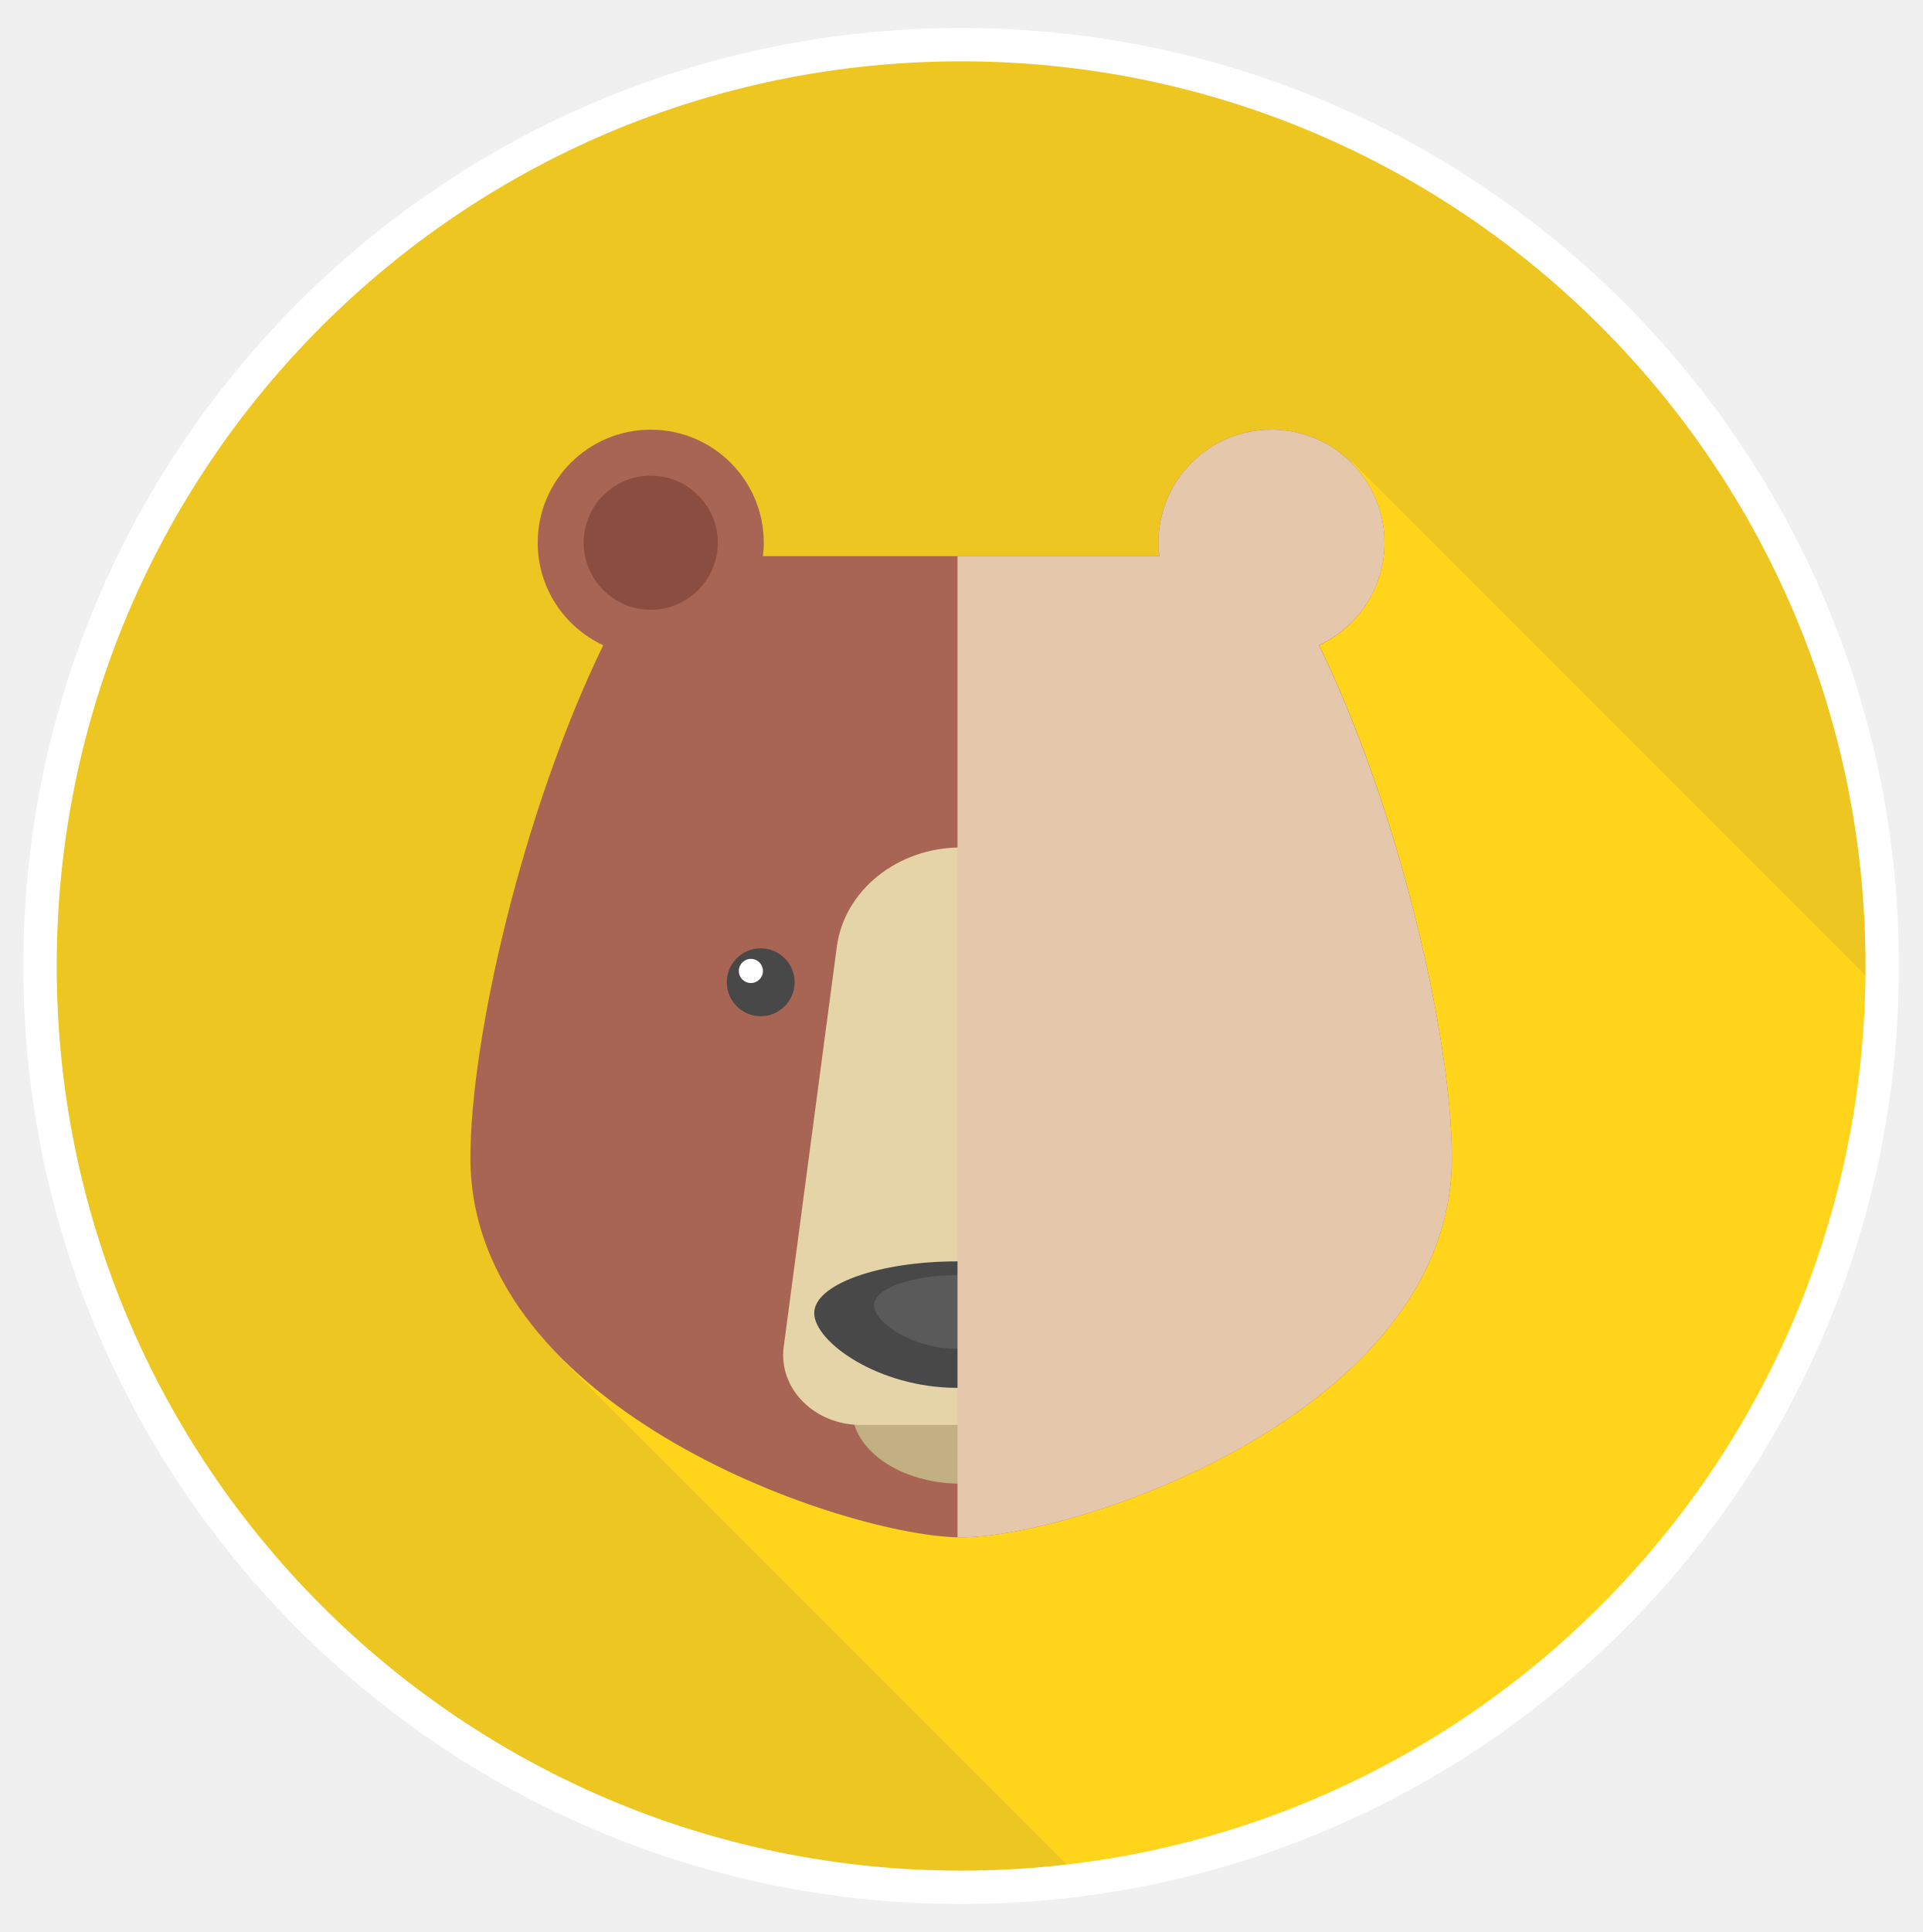
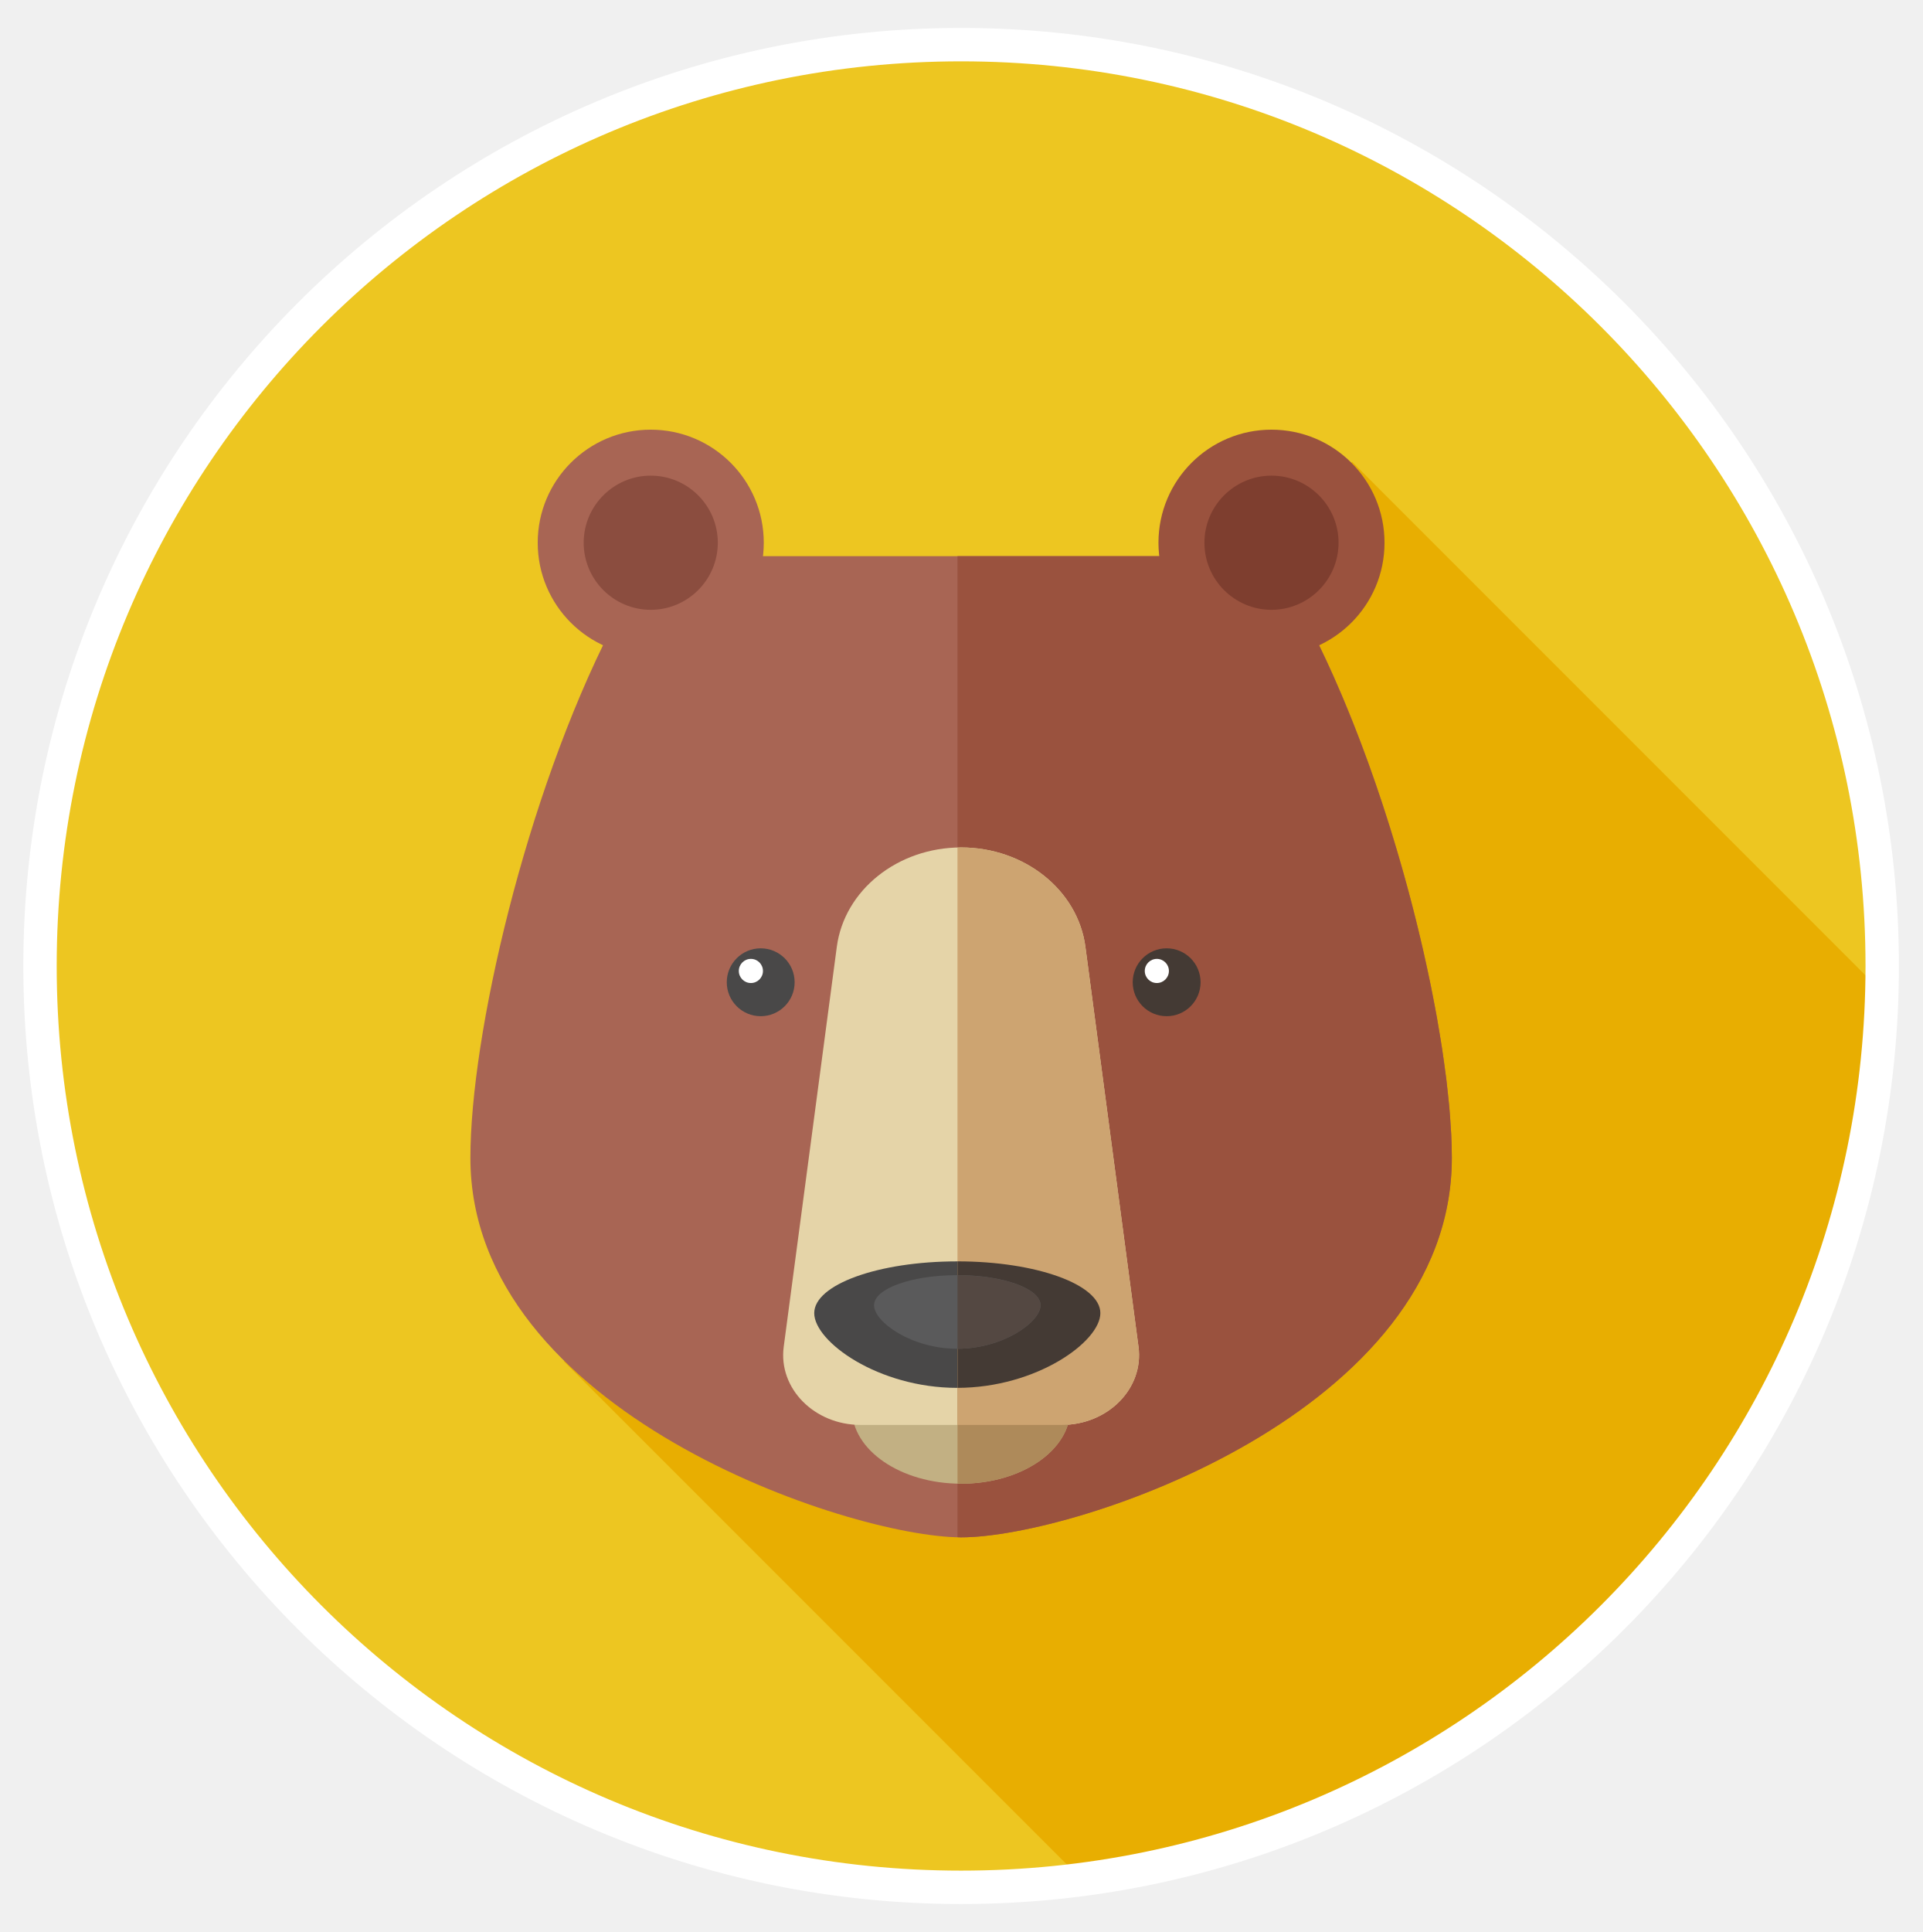
<svg xmlns="http://www.w3.org/2000/svg" xmlns:xlink="http://www.w3.org/1999/xlink" version="1.1" id="Layer_1" x="0px" y="0px" width="115.167px" height="115.722px" viewBox="0 0 115.167 115.722" enable-background="new 0 0 115.167 115.722" xml:space="preserve">
-   <g id="bear_2_">
-     <g id="icon_13_">
+   <g id="icon_13_">
+     <g>
+       <circle fill="#EDC621" cx="57.583" cy="57.86" r="55.186" />
+     </g>
+     <g>
+       <defs>
+         <circle id="SVGID_1_" cx="57.583" cy="57.86" r="55.186" />
+       </defs>
+       <use xlink:href="#SVGID_1_" overflow="visible" fill="#EDC621" />
+       <clipPath id="SVGID_2_">
+         <use xlink:href="#SVGID_1_" overflow="visible" />
+       </clipPath>
+       <g clip-path="url(#SVGID_2_)">
+         <polygon fill="#E8AE01" points="151.754,98.407 101.2,148.961 33.773,81.534 81.011,27.664    " />
+       </g>
+       <use xlink:href="#SVGID_1_" overflow="visible" fill="none" stroke="#FFFFFF" stroke-width="2" stroke-miterlimit="10" />
+     </g>
+   </g>
+   <g>
+     <path fill="#A86554" d="M43.751,33.313c-2.992,0-5.755,1.653-7.116,4.318c-5.14,10.062-8.452,24.373-8.452,31.725   c0,15.215,22.742,22.727,29.4,22.727c6.887,0,29.4-7.512,29.4-22.727c0-7.352-3.313-21.663-8.453-31.725   c-1.36-2.665-4.123-4.318-7.115-4.318H43.751z" />
+   </g>
+   <g>
+     <circle fill="#A86554" cx="38.988" cy="32.508" r="6.772" />
+   </g>
+   <g>
+     <path fill="#8B4D3F" d="M38.988,36.526c-2.215,0-4.018-1.801-4.018-4.018c0-2.215,1.803-4.018,4.018-4.018   c2.216,0,4.018,1.803,4.018,4.018C43.005,34.725,41.204,36.526,38.988,36.526z" />
+   </g>
+   <g>
+     <circle fill="#9A523E" cx="76.179" cy="32.508" r="6.772" />
+   </g>
+   <path fill="#9A523E" d="M86.946,67.924c-0.01-0.197-0.029-0.414-0.043-0.619c-0.021-0.312-0.038-0.62-0.067-0.949  c-0.025-0.28-0.061-0.578-0.092-0.869c-0.029-0.271-0.054-0.536-0.088-0.816c-0.044-0.356-0.098-0.729-0.15-1.1  c-0.032-0.229-0.061-0.452-0.096-0.686c-0.066-0.432-0.142-0.878-0.218-1.324c-0.031-0.183-0.059-0.36-0.091-0.545  c-0.089-0.496-0.187-1.004-0.289-1.516c-0.028-0.143-0.054-0.283-0.083-0.427c-0.113-0.559-0.236-1.126-0.364-1.697  c-0.022-0.101-0.042-0.198-0.065-0.299c-0.14-0.615-0.289-1.238-0.444-1.866c-0.014-0.057-0.027-0.113-0.042-0.17  c-0.165-0.662-0.339-1.328-0.522-1.998c-0.006-0.024-0.013-0.049-0.02-0.073c-0.189-0.693-0.388-1.39-0.595-2.087  c0-0.002-0.001-0.004-0.002-0.006c-1.044-3.516-2.308-7.048-3.749-10.291c-0.007-0.017-0.015-0.033-0.022-0.05  c-0.277-0.621-0.561-1.231-0.85-1.829c-0.175-0.36-0.346-0.727-0.524-1.076c-1.36-2.665-4.123-4.318-7.115-4.318h-1.957H57.367  v58.762c0.072,0.002,0.15,0.008,0.217,0.008c6.887,0,29.4-7.512,29.4-22.727C86.984,68.905,86.971,68.426,86.946,67.924z" />
+   <g>
+     <ellipse fill="#C2B083" cx="57.583" cy="84.393" rx="6.543" ry="4.477" />
+   </g>
+   <g>
+     <path fill="#E5D4A8" d="M57.583,50.76L57.583,50.76c-3.799,0-6.997,2.557-7.447,5.952L46.955,80.67   c-0.33,2.488,1.829,4.68,4.613,4.68h12.031c2.784,0,4.943-2.191,4.612-4.68l-3.181-23.958C64.581,53.317,61.382,50.76,57.583,50.76   z" />
+   </g>
+   <g>
+     <path fill="#494848" d="M65.925,78.653c0,1.713-3.838,4.477-8.571,4.477s-8.571-2.764-8.571-4.477c0-1.711,3.838-3.1,8.571-3.1   S65.925,76.942,65.925,78.653z" />
+   </g>
+   <path fill="#AE8A5A" d="M57.367,88.862c0.073,0.002,0.144,0.008,0.217,0.008c3.613,0,6.543-2.004,6.543-4.477  s-2.93-4.477-6.543-4.477c-0.073,0-0.144,0.006-0.217,0.008V88.862z" />
+   <path fill="#CDA471" d="M57.367,85.35h6.232c2.784,0,4.943-2.191,4.612-4.68l-3.181-23.958c-0.45-3.396-3.648-5.952-7.447-5.952  c-0.073,0-0.144,0.007-0.217,0.009V85.35z" />
+   <g>
+     <g>
      <g>
-         <circle fill="#EDC621" cx="57.584" cy="57.86" r="55.186" />
+         <circle fill="#494848" cx="45.576" cy="58.835" r="2.033" />
      </g>
      <g>
-         <defs>
-           <circle id="SVGID_1_" cx="57.584" cy="57.86" r="55.186" />
-         </defs>
-         <use xlink:href="#SVGID_1_" overflow="visible" fill="#EDC621" />
-         <clipPath id="SVGID_2_">
-           <use xlink:href="#SVGID_1_" overflow="visible" />
-         </clipPath>
-         <g clip-path="url(#SVGID_2_)">
-           <polygon fill="#FFD41A" points="151.754,98.407 101.2,148.961 33.773,81.534 81.012,27.664     " />
-         </g>
-         <use xlink:href="#SVGID_1_" overflow="visible" fill="none" stroke="#FFFFFF" stroke-width="2" stroke-miterlimit="10" />
+         <circle fill="#FFFFFF" cx="44.988" cy="58.158" r="0.723" />
      </g>
    </g>
-     <g id="bear_3_">
+     <g>
      <g>
-         <g>
-           <path fill="#A86554" d="M78.532,37.631c-1.361-2.665-4.124-4.318-7.116-4.318H45.708c0.032-0.265,0.052-0.532,0.052-0.805      c0-3.74-3.032-6.771-6.772-6.771s-6.772,3.031-6.772,6.771c0,2.722,1.609,5.062,3.925,6.14      c-4.853,9.989-7.957,23.598-7.957,30.708c0,15.215,22.742,22.727,29.4,22.727c6.887,0,29.401-7.512,29.401-22.727      C86.985,62.004,83.67,47.693,78.532,37.631z" />
-           <g>
-             <path fill="#8B4D3F" d="M38.988,36.526c-2.215,0-4.018-1.801-4.018-4.018c0-2.215,1.803-4.018,4.018-4.018       c2.216,0,4.018,1.803,4.018,4.018C43.005,34.725,41.204,36.526,38.988,36.526z" />
-           </g>
-           <g>
-             <circle fill="#A86554" cx="76.179" cy="32.508" r="6.772" />
-           </g>
-           <g>
-             <path fill="#8B4D3F" d="M76.18,36.526c-2.217,0-4.019-1.801-4.019-4.018c0-2.215,1.802-4.018,4.019-4.018       c2.215,0,4.018,1.803,4.018,4.018C80.198,34.725,78.395,36.526,76.18,36.526z" />
-           </g>
-         </g>
-         <g>
-           <ellipse fill="#C2B083" cx="57.583" cy="84.393" rx="6.543" ry="4.477" />
-         </g>
-         <g>
-           <path fill="#E5D4A8" d="M57.583,50.76L57.583,50.76c-3.799,0-6.997,2.557-7.447,5.952L46.955,80.67      c-0.33,2.488,1.829,4.68,4.613,4.68h12.031c2.784,0,4.943-2.191,4.612-4.68l-3.181-23.958      C64.581,53.317,61.382,50.76,57.583,50.76z" />
-         </g>
-         <g>
-           <path fill="#494848" d="M65.925,78.653c0,1.713-3.838,4.477-8.571,4.477s-8.571-2.764-8.571-4.477c0-1.711,3.838-3.1,8.571-3.1      S65.925,76.942,65.925,78.653z" />
-         </g>
-         <g>
-           <path fill="#5A5A5B" d="M62.341,78.182c0,0.996-2.232,2.605-4.987,2.605s-4.987-1.609-4.987-2.605s2.232-1.803,4.987-1.803      S62.341,77.186,62.341,78.182z" />
-         </g>
-         <g>
-           <g>
-             <g>
-               <circle fill="#494848" cx="45.576" cy="58.835" r="2.033" />
-             </g>
-             <g>
-               <circle fill="#FFFFFF" cx="44.988" cy="58.158" r="0.723" />
-             </g>
-           </g>
-           <g>
-             <g>
-               <circle fill="#494848" cx="69.897" cy="58.835" r="2.033" />
-             </g>
-             <g>
-               <circle fill="#FFFFFF" cx="69.31" cy="58.158" r="0.723" />
-             </g>
-           </g>
-         </g>
+         <circle fill="#443A34" cx="69.897" cy="58.835" r="2.033" />
      </g>
      <g>
-         <path fill="#E5C7AC" d="M79.028,38.647c2.314-1.076,3.924-3.416,3.924-6.139c0-3.74-3.031-6.771-6.771-6.771     c-3.741,0-6.773,3.031-6.773,6.771c0,0.273,0.021,0.54,0.052,0.805H57.367v58.762c0.072,0.002,0.15,0.008,0.217,0.008     c6.887,0,29.401-7.512,29.401-22.727C86.985,62.247,83.879,48.637,79.028,38.647z" />
+         <circle fill="#FFFFFF" cx="69.31" cy="58.158" r="0.723" />
      </g>
    </g>
  </g>
+   <g>
+     <path fill="#7E3E2F" d="M76.179,36.526c-2.216,0-4.018-1.801-4.018-4.018c0-2.215,1.802-4.018,4.018-4.018   c2.215,0,4.018,1.803,4.018,4.018C80.197,34.725,78.394,36.526,76.179,36.526z" />
+   </g>
+   <path fill="#443A34" d="M57.367,83.129c4.728-0.006,8.559-2.766,8.559-4.477c0-1.709-3.831-3.097-8.559-3.1V83.129z" />
+   <g>
+     <path fill="#5A5A5B" d="M62.341,78.182c0,0.996-2.232,2.605-4.987,2.605s-4.987-1.609-4.987-2.605s2.232-1.803,4.987-1.803   S62.341,77.186,62.341,78.182z" />
+   </g>
+   <path fill="#544842" d="M57.367,80.787c2.749-0.005,4.975-1.61,4.975-2.604s-2.226-1.8-4.975-1.802V80.787z" />
</svg>
